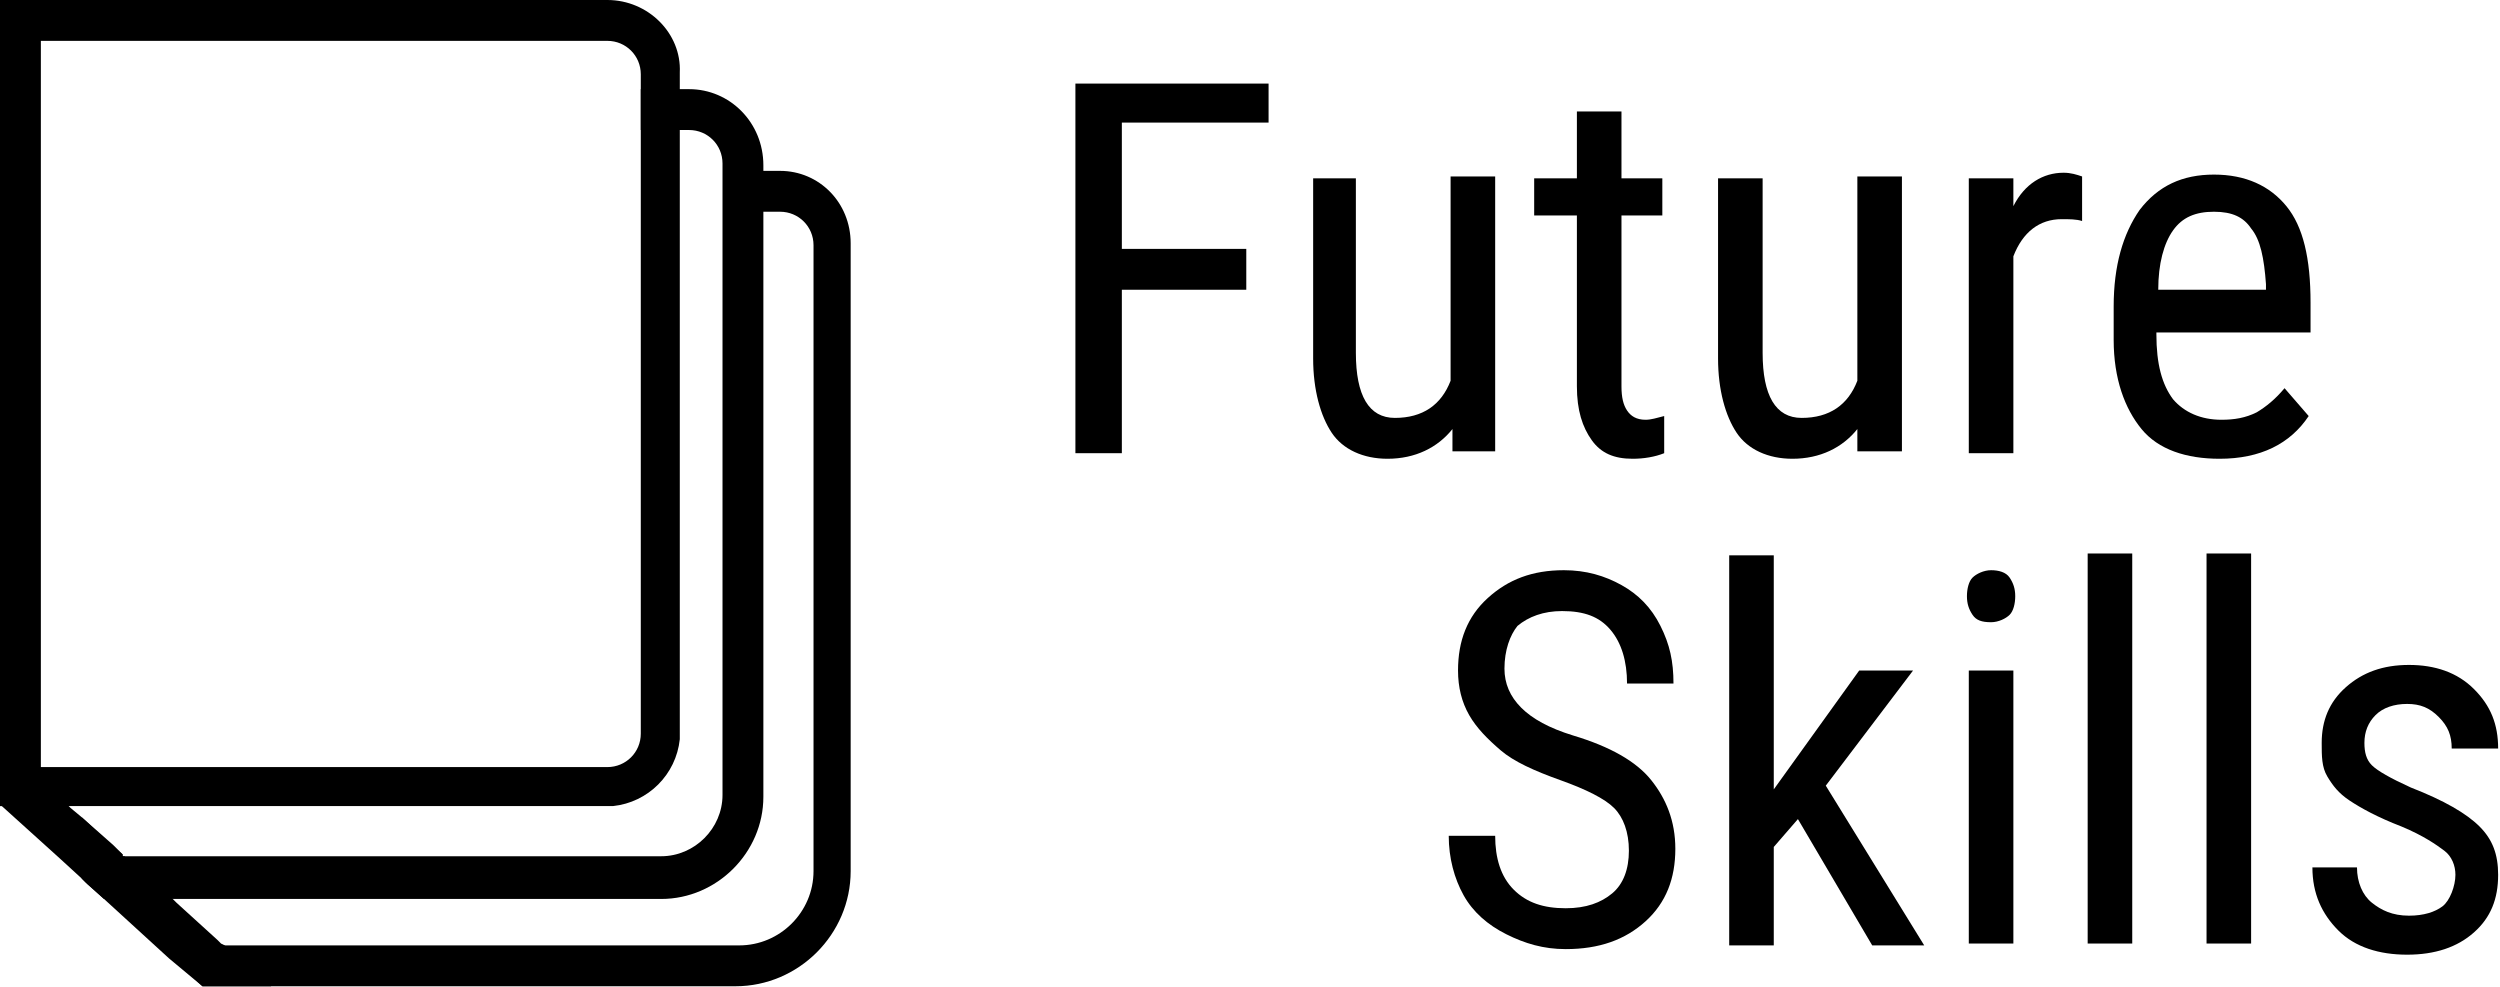
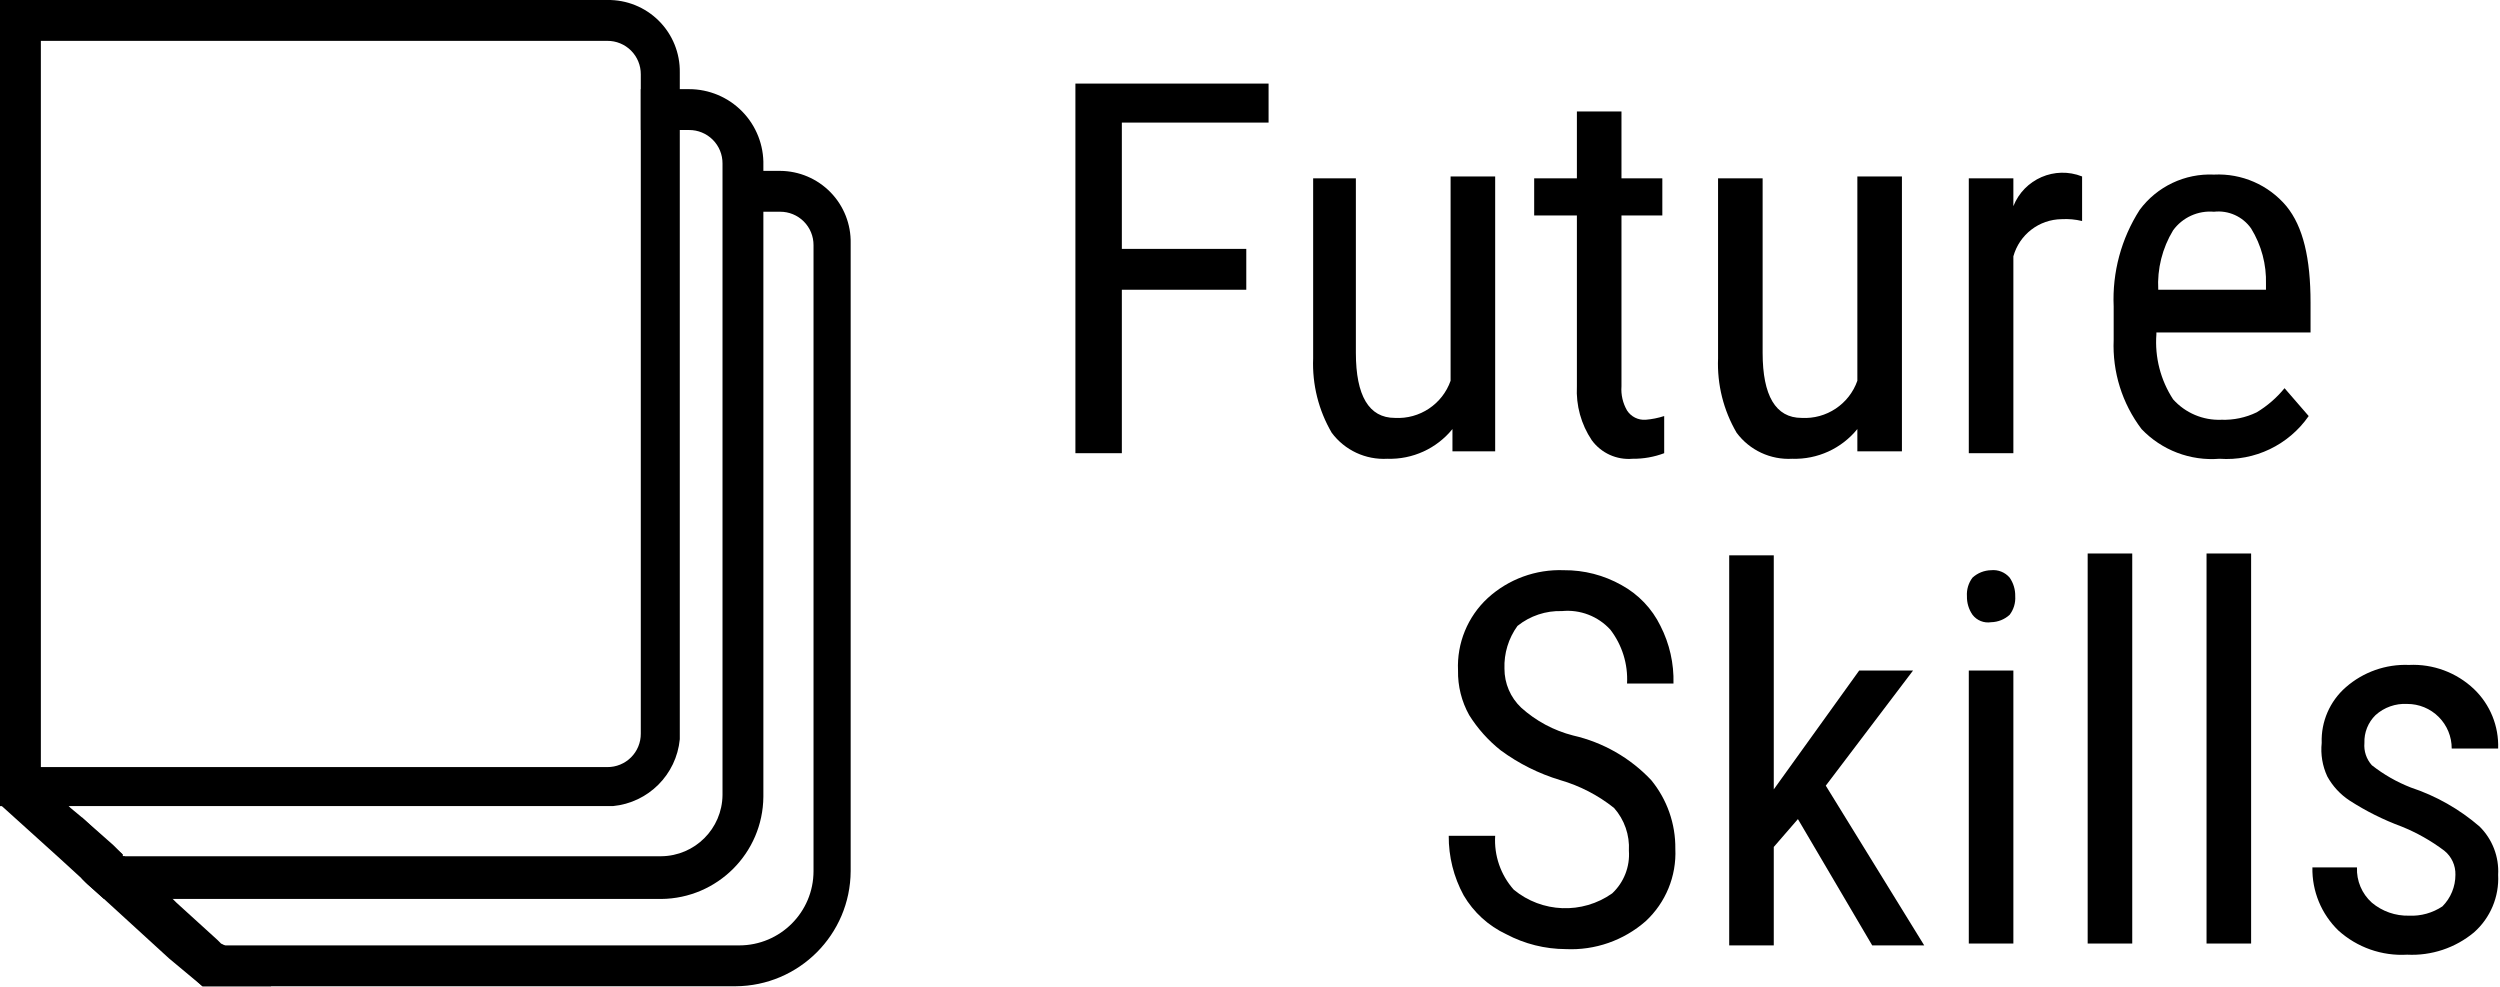
- <svg xmlns="http://www.w3.org/2000/svg" version="1.1" id="Layer_2_1_" x="0px" y="0px" viewBox="0 0 134.6 53.1" style="enable-background:new 0 0 134.6 53.1;" xml:space="preserve">
-   <style type="text/css">
- 	.st0{fill:none;}
- 	.st1{enable-background:new    ;}
- </style>
-   <rect x="55.6" y="3.3" class="st0" width="73.3" height="23" />
-   <g class="st1">
-     <path d="M67.1,15.6h-6.7v8.8h-2.5V4.5h10.4v2.1h-7.9v6.8h6.7V15.6z" />
-     <path d="M78.2,23.1c-0.8,1-2,1.6-3.5,1.6c-1.3,0-2.4-0.5-3-1.4s-1-2.3-1-4V9.6H73V19c0,2.3,0.7,3.5,2.1,3.5c1.5,0,2.5-0.7,3-2v-11   h2.4v14.8h-2.3L78.2,23.1z" />
-     <path d="M87.3,6v3.6h2.2v2h-2.2v9.2c0,0.6,0.1,1,0.3,1.3c0.2,0.3,0.5,0.5,1,0.5c0.3,0,0.6-0.1,1-0.2l0,2c-0.5,0.2-1.1,0.3-1.7,0.3   c-1,0-1.7-0.3-2.2-1c-0.5-0.7-0.8-1.6-0.8-2.9v-9.2h-2.3v-2h2.3V6H87.3z" />
-     <path d="M100,23.1c-0.8,1-2,1.6-3.5,1.6c-1.3,0-2.4-0.5-3-1.4s-1-2.3-1-4V9.6h2.4V19c0,2.3,0.7,3.5,2.1,3.5c1.5,0,2.5-0.7,3-2v-11   h2.4v14.8H100L100,23.1z" />
-     <path d="M112.1,11.9c-0.3-0.1-0.7-0.1-1.1-0.1c-1.2,0-2.1,0.7-2.6,2v10.6H106V9.6h2.4l0,1.5c0.6-1.2,1.6-1.8,2.7-1.8   c0.4,0,0.7,0.1,1,0.2L112.1,11.9z" />
-     <path d="M119.5,24.7c-1.8,0-3.3-0.5-4.2-1.6s-1.5-2.7-1.5-4.8v-1.8c0-2.2,0.5-3.9,1.4-5.2c1-1.3,2.3-1.9,4-1.9c1.7,0,3,0.6,3.9,1.7   c0.9,1.1,1.3,2.8,1.3,5.2v1.6h-8.3V18c0,1.6,0.3,2.7,0.9,3.5c0.6,0.7,1.5,1.1,2.6,1.1c0.7,0,1.3-0.1,1.9-0.4c0.5-0.3,1-0.7,1.5-1.3   l1.3,1.5C123.3,23.9,121.7,24.7,119.5,24.7z M119.2,11.4c-1,0-1.7,0.3-2.2,1c-0.5,0.7-0.8,1.8-0.8,3.2h5.8v-0.3   c-0.1-1.4-0.3-2.4-0.8-3C120.8,11.7,120.2,11.4,119.2,11.4z" />
+ <svg xmlns="http://www.w3.org/2000/svg" id="Layer_2" data-name="Layer 2" viewBox="0 0 134.6 53.1">
+   <defs>
+     <style>.cls-1{isolation:isolate;}</style>
+   </defs>
+   <g class="cls-1">
+     <path d="M67.1,15.6H60.4v8.8H57.9V4.5H68.3V6.6H60.4v6.8h6.7Z" />
+     <path d="M78.2,23.1a4.33,4.33,0,0,1-3.5,1.6,3.49,3.49,0,0,1-3-1.4,7.35,7.35,0,0,1-1-4V9.6H73V19c0,2.3.7,3.5,2.1,3.5a3,3,0,0,0,3-2V9.5h2.4V24.3H78.2Z" />
+     <path d="M87.3,6V9.6h2.2v2H87.3v9.2a2.27,2.27,0,0,0,.3,1.3,1.1,1.1,0,0,0,1,.5,4.4,4.4,0,0,0,1-.2v2a4.67,4.67,0,0,1-1.7.3,2.46,2.46,0,0,1-2.2-1,4.77,4.77,0,0,1-.8-2.9V11.6H82.6v-2h2.3V6Z" />
+     <path d="M100,23.1a4.33,4.33,0,0,1-3.5,1.6,3.49,3.49,0,0,1-3-1.4,7.35,7.35,0,0,1-1-4V9.6h2.4V19c0,2.3.7,3.5,2.1,3.5a3,3,0,0,0,3-2V9.5h2.4V24.3H100Z" />
+     <path d="M112.1,11.9a3.75,3.75,0,0,0-1.1-.1,2.73,2.73,0,0,0-2.6,2V24.4H106V9.6h2.4v1.5a2.85,2.85,0,0,1,3.7-1.6Z" />
+     <path d="M119.5,24.7a5.22,5.22,0,0,1-4.2-1.6,7.43,7.43,0,0,1-1.5-4.8V16.5a8.91,8.91,0,0,1,1.4-5.2,4.71,4.71,0,0,1,4-1.9,4.78,4.78,0,0,1,3.9,1.7c.9,1.1,1.3,2.8,1.3,5.2v1.6h-8.3V18a5.64,5.64,0,0,0,.9,3.5,3.31,3.31,0,0,0,2.6,1.1,4.06,4.06,0,0,0,1.9-.4,5.8,5.8,0,0,0,1.5-1.3l1.3,1.5A5.38,5.38,0,0,1,119.5,24.7Zm-.3-13.3a2.46,2.46,0,0,0-2.2,1,5.58,5.58,0,0,0-.8,3.2H122v-.3a5.4,5.4,0,0,0-.8-3A2.15,2.15,0,0,0,119.2,11.4Z" />
  </g>
-   <rect x="76.8" y="29.8" class="st0" width="61.2" height="23.1" />
-   <g class="st1">
-     <path d="M87.7,45.8c0-1-0.3-1.8-0.8-2.3s-1.5-1-2.9-1.5s-2.5-1-3.2-1.6s-1.3-1.2-1.7-1.9s-0.6-1.5-0.6-2.4c0-1.6,0.5-2.9,1.6-3.9   s2.4-1.5,4.1-1.5c1.2,0,2.2,0.3,3.1,0.8s1.6,1.2,2.1,2.2s0.7,1.9,0.7,3.1h-2.5c0-1.2-0.3-2.2-0.9-2.9s-1.4-1-2.6-1   c-1,0-1.8,0.3-2.4,0.8C81.3,34.2,81,35,81,36c0,0.8,0.3,1.5,0.9,2.1c0.6,0.6,1.5,1.1,2.8,1.5c2,0.6,3.4,1.4,4.2,2.4   s1.3,2.2,1.3,3.7c0,1.6-0.5,2.9-1.6,3.9s-2.5,1.5-4.3,1.5c-1.2,0-2.2-0.3-3.2-0.8s-1.8-1.2-2.3-2.1s-0.8-2-0.8-3.2h2.5   c0,1.2,0.3,2.2,1,2.9s1.6,1,2.8,1c1.1,0,1.9-0.3,2.5-0.8S87.7,46.8,87.7,45.8z" />
-     <path d="M96.8,44.1l-1.3,1.5v5.3h-2.4v-21h2.4v12.6l4.6-6.4h2.9l-4.7,6.2l5.3,8.6h-2.8L96.8,44.1z" />
-     <path d="M108.5,32.1c0,0.4-0.1,0.8-0.3,1s-0.6,0.4-1,0.4c-0.5,0-0.8-0.1-1-0.4s-0.3-0.6-0.3-1s0.1-0.8,0.3-1s0.6-0.4,1-0.4   s0.8,0.1,1,0.4S108.5,31.7,108.5,32.1z M108.4,50.8h-2.4V36.1h2.4V50.8z" />
-     <path d="M114.8,50.8h-2.4v-21h2.4V50.8z" />
-     <path d="M121.2,50.8h-2.4v-21h2.4V50.8z" />
-     <path d="M132.2,47.1c0-0.5-0.2-1-0.6-1.3s-1.1-0.8-2.3-1.3c-1.3-0.5-2.2-1-2.8-1.4s-0.9-0.8-1.2-1.3S125,40.7,125,40   c0-1.2,0.4-2.2,1.3-3s2-1.2,3.4-1.2c1.4,0,2.6,0.4,3.5,1.3s1.3,1.9,1.3,3.2H132c0-0.7-0.2-1.2-0.7-1.7s-1-0.7-1.7-0.7   c-0.7,0-1.3,0.2-1.7,0.6c-0.4,0.4-0.6,0.9-0.6,1.5c0,0.5,0.1,0.9,0.4,1.2s1,0.7,2.1,1.2c1.8,0.7,3,1.4,3.7,2.1s1,1.5,1,2.6   c0,1.3-0.4,2.3-1.3,3.1s-2.1,1.2-3.6,1.2c-1.5,0-2.8-0.4-3.7-1.3s-1.4-2-1.4-3.4h2.4c0,0.8,0.3,1.5,0.8,1.9s1.1,0.7,2,0.7   c0.8,0,1.4-0.2,1.8-0.5S132.2,47.7,132.2,47.1z" />
+   <g class="cls-1">
+     <path d="M87.7,45.8a3.2,3.2,0,0,0-.8-2.3A8.39,8.39,0,0,0,84,42a10.52,10.52,0,0,1-3.2-1.6,7.51,7.51,0,0,1-1.7-1.9,4.75,4.75,0,0,1-.6-2.4,5,5,0,0,1,1.6-3.9,5.75,5.75,0,0,1,4.1-1.5,6.21,6.21,0,0,1,3.1.8,5,5,0,0,1,2.1,2.2,6.43,6.43,0,0,1,.7,3.1H87.6a4.37,4.37,0,0,0-.9-2.9,3.12,3.12,0,0,0-2.6-1,3.65,3.65,0,0,0-2.4.8A3.7,3.7,0,0,0,81,36a2.88,2.88,0,0,0,.9,2.1,6.63,6.63,0,0,0,2.8,1.5A8.32,8.32,0,0,1,88.9,42a5.73,5.73,0,0,1,1.3,3.7,5,5,0,0,1-1.6,3.9,6.09,6.09,0,0,1-4.3,1.5,6.9,6.9,0,0,1-3.2-.8,5.23,5.23,0,0,1-2.3-2.1A6.6,6.6,0,0,1,78,45h2.5a4,4,0,0,0,1,2.9,4.37,4.37,0,0,0,5.3.2A2.87,2.87,0,0,0,87.7,45.8Z" />
+     <path d="M96.8,44.1l-1.3,1.5v5.3H93.1v-21h2.4V42.5l4.6-6.4H103l-4.7,6.2,5.3,8.6h-2.8Z" />
+     <path d="M108.5,32.1a1.49,1.49,0,0,1-.3,1,1.53,1.53,0,0,1-1,.4,1.05,1.05,0,0,1-1-.4,1.69,1.69,0,0,1-.3-1,1.49,1.49,0,0,1,.3-1,1.53,1.53,0,0,1,1-.4,1.16,1.16,0,0,1,1,.4A1.69,1.69,0,0,1,108.5,32.1Zm-.1,18.7H106V36.1h2.4Z" />
+     <path d="M114.8,50.8h-2.4v-21h2.4Z" />
+     <path d="M121.2,50.8h-2.4v-21h2.4Z" />
+     <path d="M132.2,47.1a1.61,1.61,0,0,0-.6-1.3,10.1,10.1,0,0,0-2.3-1.3,14.28,14.28,0,0,1-2.8-1.4,3.66,3.66,0,0,1-1.2-1.3A3.43,3.43,0,0,1,125,40a3.8,3.8,0,0,1,1.3-3,4.87,4.87,0,0,1,3.4-1.2,4.75,4.75,0,0,1,3.5,1.3,4.22,4.22,0,0,1,1.3,3.2H132a2.39,2.39,0,0,0-2.4-2.4,2.35,2.35,0,0,0-1.7.6,2,2,0,0,0-.6,1.5,1.59,1.59,0,0,0,.4,1.2,8.25,8.25,0,0,0,2.1,1.2,10.9,10.9,0,0,1,3.7,2.1,3.39,3.39,0,0,1,1,2.6,3.87,3.87,0,0,1-1.3,3.1,5.22,5.22,0,0,1-3.6,1.2,5.08,5.08,0,0,1-3.7-1.3,4.6,4.6,0,0,1-1.4-3.4h2.4a2.41,2.41,0,0,0,.8,1.9,3,3,0,0,0,2,.7,3,3,0,0,0,1.8-.5A2.41,2.41,0,0,0,132.2,47.1Z" />
  </g>
-   <path d="M34.5,9.2v30.3c0,1-0.8,1.8-1.8,1.8H6.6v2.1h26.1c0,0,0.1,0,0.1,0c0.1,0,0.1,0,0.2,0c1.9-0.2,3.4-1.7,3.6-3.6V9.2H34.5z   M34.5,9.2v30.3c0,1-0.8,1.8-1.8,1.8H4.4v2.1h28.3c0,0,0.1,0,0.1,0c0.1,0,0.1,0,0.2,0c1.9-0.2,3.4-1.7,3.6-3.6V9.2H34.5z M34.5,9.2  v30.3c0,1-0.8,1.8-1.8,1.8H6.6v2.1h26.1c0,0,0.1,0,0.1,0c0.1,0,0.1,0,0.2,0c1.9-0.2,3.4-1.7,3.6-3.6V9.2H34.5z M34.5,9.2v30.3  c0,1-0.8,1.8-1.8,1.8H6.6v2.1h26.1c0,0,0.1,0,0.1,0c0.1,0,0.1,0,0.2,0c1.9-0.2,3.4-1.7,3.6-3.6V9.2H34.5z M34.5,9.2v30.3  c0,1-0.8,1.8-1.8,1.8h-21v2.1h21c0,0,0.1,0,0.1,0c0.1,0,0.1,0,0.2,0c1.9-0.2,3.4-1.7,3.6-3.6V9.2H34.5z M34.5,9.2v30.3  c0,1-0.8,1.8-1.8,1.8h-21v2.1h21c0,0,0.1,0,0.1,0c0.1,0,0.1,0,0.2,0c1.9-0.2,3.4-1.7,3.6-3.6V9.2H34.5z M34.5,9.2v30.3  c0,1-0.8,1.8-1.8,1.8H6.6v2.1h26.1c0,0,0.1,0,0.1,0c0.1,0,0.1,0,0.2,0c1.9-0.2,3.4-1.7,3.6-3.6V9.2H34.5z M34.5,9.2v30.3  c0,1-0.8,1.8-1.8,1.8H6.6v2.1h26.1c0,0,0.1,0,0.1,0c0.1,0,0.1,0,0.2,0c1.9-0.2,3.4-1.7,3.6-3.6V9.2H34.5z M34.5,9.2v30.3  c0,1-0.8,1.8-1.8,1.8H6.6v2.1h26.1c0,0,0.1,0,0.1,0c0.1,0,0.1,0,0.2,0c1.9-0.2,3.4-1.7,3.6-3.6V9.2H34.5z M34.5,9.2v30.3  c0,1-0.8,1.8-1.8,1.8h-21v2.1h21c0,0,0.1,0,0.1,0c0.1,0,0.1,0,0.2,0c1.9-0.2,3.4-1.7,3.6-3.6V9.2H34.5z M34.5,9.2v30.3  c0,1-0.8,1.8-1.8,1.8h-21v2.1h21c0,0,0.1,0,0.1,0c0.1,0,0.1,0,0.2,0c1.9-0.2,3.4-1.7,3.6-3.6V9.2H34.5z M32.7,0H0v43.4h32.7  c0,0,0.1,0,0.1,0c0.1,0,0.1,0,0.2,0c1.9-0.2,3.4-1.7,3.6-3.6V3.9C36.7,1.8,34.9,0,32.7,0z M34.5,39.5c0,1-0.8,1.8-1.8,1.8H2.2V2.2  h30.5c1,0,1.8,0.8,1.8,1.8V39.5z" />
-   <path d="M41.1,8.9v34c0,3-2.5,5.5-5.5,5.5h-30l-1-0.9l-0.2-0.2V44L6,45.5L6.6,46v0.1h29c1.8,0,3.3-1.5,3.3-3.3v-34  c0-1-0.8-1.8-1.8-1.8h-2.6V4.8h2.6C39.3,4.8,41.1,6.6,41.1,8.9z" />
-   <path d="M45.8,13.1v33.8c0,3.4-2.8,6.2-6.2,6.2H10.9l-1.7-1.6v-2.8l2.2,2v0.2h28.4c2.2,0,4-1.8,4-4V13.2c0-1-0.8-1.8-1.8-1.8h-3V9.2  h3C44.1,9.2,45.8,10.9,45.8,13.1z" />
-   <g>
-     <polygon points="14.6,53.1 10.9,53.1 9.1,51.6 5.6,48.4 4.7,47.6 4.4,47.3 3.2,46.2 0.1,43.4 0,43.4 0,40.1 3.7,43.4 3.8,43.5    4.4,44 6.1,45.5 6.6,46 6.6,46.1 6.7,46.1 9.2,48.3 9.5,48.6 11.7,50.6 11.9,50.8 12.1,50.9  " />
-   </g>
+   <path d="M34.5,9.2V39.5a1.79,1.79,0,0,1-1.8,1.8H6.6v2.1H33a4,4,0,0,0,3.6-3.6V9.2Zm0,0V39.5a1.79,1.79,0,0,1-1.8,1.8H4.4v2.1H33a4,4,0,0,0,3.6-3.6V9.2Zm0,0V39.5a1.79,1.79,0,0,1-1.8,1.8H6.6v2.1H33a4,4,0,0,0,3.6-3.6V9.2Zm0,0V39.5a1.79,1.79,0,0,1-1.8,1.8H6.6v2.1H33a4,4,0,0,0,3.6-3.6V9.2Zm0,0V39.5a1.79,1.79,0,0,1-1.8,1.8h-21v2.1H33a4,4,0,0,0,3.6-3.6V9.2Zm0,0V39.5a1.79,1.79,0,0,1-1.8,1.8h-21v2.1H33a4,4,0,0,0,3.6-3.6V9.2Zm0,0V39.5a1.79,1.79,0,0,1-1.8,1.8H6.6v2.1H33a4,4,0,0,0,3.6-3.6V9.2Zm0,0V39.5a1.79,1.79,0,0,1-1.8,1.8H6.6v2.1H33a4,4,0,0,0,3.6-3.6V9.2Zm0,0V39.5a1.79,1.79,0,0,1-1.8,1.8H6.6v2.1H33a4,4,0,0,0,3.6-3.6V9.2Zm0,0V39.5a1.79,1.79,0,0,1-1.8,1.8h-21v2.1H33a4,4,0,0,0,3.6-3.6V9.2Zm0,0V39.5a1.79,1.79,0,0,1-1.8,1.8h-21v2.1H33a4,4,0,0,0,3.6-3.6V9.2ZM32.7,0H0V43.4H33a4,4,0,0,0,3.6-3.6V3.9A3.84,3.84,0,0,0,32.7,0Zm1.8,39.5a1.79,1.79,0,0,1-1.8,1.8H2.2V2.2H32.7A1.79,1.79,0,0,1,34.5,4Z" />
+   <path d="M41.1,8.9v34a5.55,5.55,0,0,1-5.5,5.5H5.6l-1-.9-.2-.2V44L6,45.5l.6.5v.1h29a3.33,3.33,0,0,0,3.3-3.3V8.8A1.79,1.79,0,0,0,37.1,7H34.5V4.8h2.6A4,4,0,0,1,41.1,8.9Z" />
+   <path d="M45.8,13.1V46.9a6.23,6.23,0,0,1-6.2,6.2H10.9L9.2,51.5V48.7l2.2,2v.2H39.8a4,4,0,0,0,4-4V13.2A1.79,1.79,0,0,0,42,11.4H39V9.2h3A3.82,3.82,0,0,1,45.8,13.1Z" />
+   <polygon points="14.6 53.1 10.9 53.1 9.1 51.6 5.6 48.4 4.7 47.6 4.4 47.3 3.2 46.2 0.1 43.4 0 43.4 0 40.1 3.7 43.4 3.8 43.5 4.4 44 6.1 45.5 6.6 46 6.6 46.1 6.7 46.1 9.2 48.3 9.5 48.6 11.7 50.6 11.9 50.8 12.1 50.9 14.6 53.1" />
</svg>
